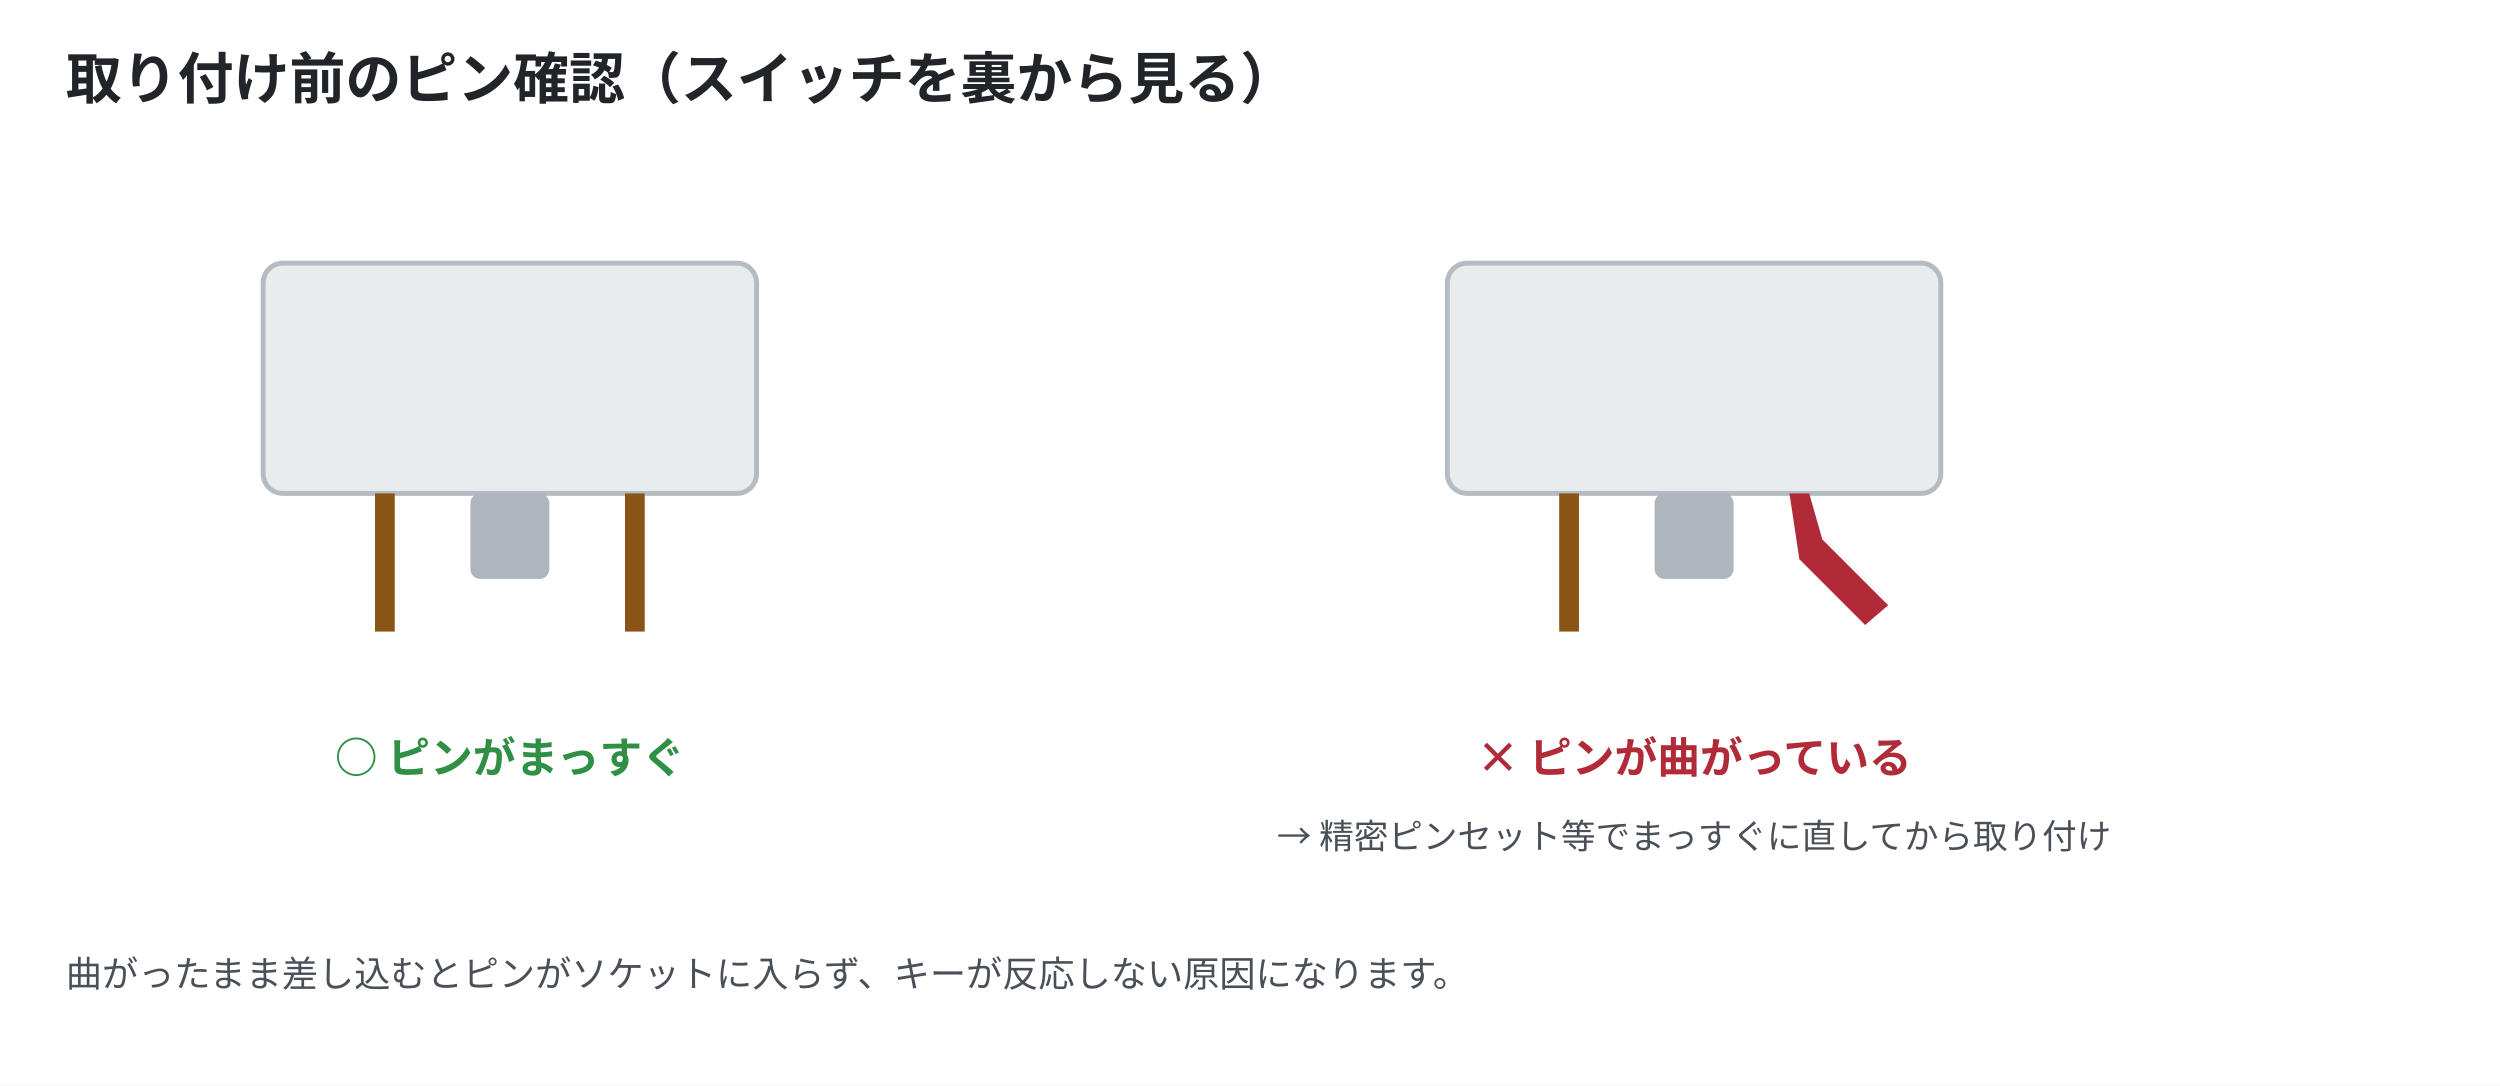
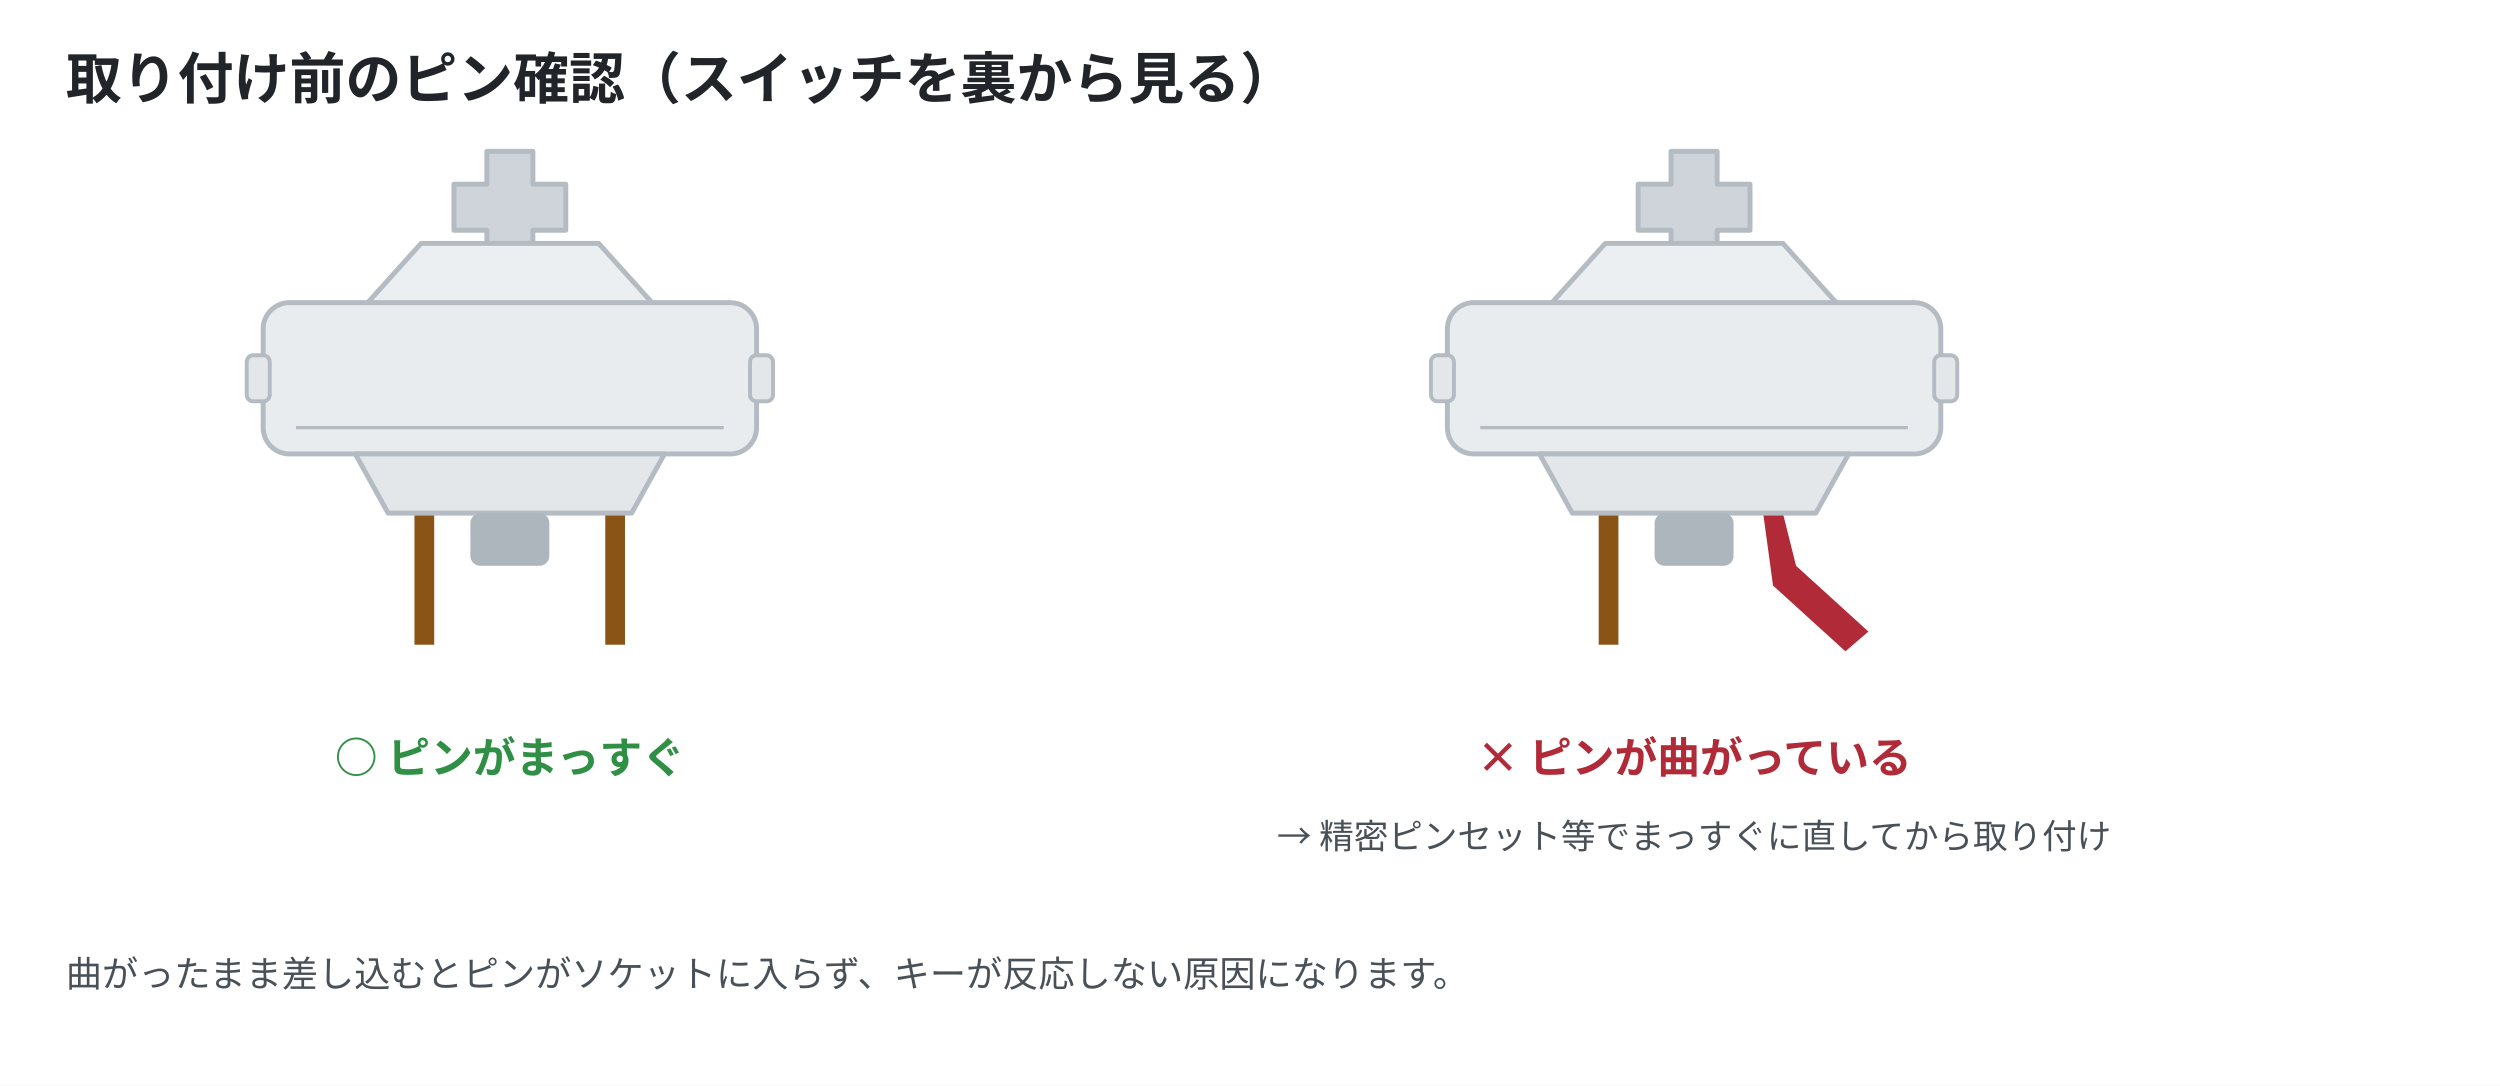
<svg xmlns="http://www.w3.org/2000/svg" width="760" height="330" viewBox="0 0 760 330" font-family="'Noto Sans CJK JP','Noto Sans JP','Hiragino Sans','Yu Gothic UI',sans-serif">
  <defs>
    <marker id="arr" markerWidth="7" markerHeight="7" refX="5" refY="3.5" orient="auto">
      <path d="M0,0 L7,3.5 L0,7 z" fill="#868e96" />
    </marker>
+     <g id="mxsw">
+       <path d="M68 2 h14 v10 h10 v14 h-10 v10 h-14 v-10 h-10 v-14 h10 z" fill="#ced4da" stroke="#b4bbc2" stroke-width="1.5" stroke-linejoin="round" />
+       <path d="M30 50 L48 30 H102 L120 50 Z" fill="#eceff1" stroke="#b4bbc2" stroke-width="1.5" stroke-linejoin="round" />
+       <rect x="0" y="48" width="150" height="46" rx="8" fill="#e9ecef" stroke="#b4bbc2" stroke-width="1.5" />
+       <rect x="-5" y="64" width="7" height="14" rx="2" fill="#e3e7ea" stroke="#b4bbc2" stroke-width="1.2" />
+       <rect x="148" y="64" width="7" height="14" rx="2" fill="#e3e7ea" stroke="#b4bbc2" stroke-width="1.2" />
+       <line x1="10" y1="86" x2="140" y2="86" stroke="#b4bbc2" stroke-width="1" />
+       <path d="M28 94 H122 L112 112 H38 Z" fill="#e3e7ea" stroke="#b4bbc2" stroke-width="1.5" stroke-linejoin="round" />
+       <rect x="63" y="112" width="24" height="16" rx="3" fill="#adb5bd" />
+     </g>
  </defs>
  <rect width="760" height="330" fill="#ffffff" />
  <text x="20" y="30" font-size="17" fill="#212529" text-anchor="start" font-weight="700">取り付け前のピン確認（スイッチを裏から見る）</text>
-   <rect x="80" y="80" width="150" height="70" rx="6" fill="#e9ecef" stroke="#b4bbc2" stroke-width="1.5" />
-   <rect x="143" y="150" width="24" height="26" rx="3" fill="#adb5bd" />
-   <rect x="114" y="150" width="6" height="42" fill="#8a5416" />
-   <rect x="190" y="150" width="6" height="42" fill="#8a5416" />
+   <rect x="126" y="156" width="6" height="40" fill="#8a5416" />
+   <rect x="184" y="156" width="6" height="40" fill="#8a5416" />
+   <use href="#mxsw" x="80" y="44" />
  <text x="155" y="235" font-size="13" fill="#2f8f45" text-anchor="middle" font-weight="700">○ ピンがまっすぐ</text>
-   <rect x="440" y="80" width="150" height="70" rx="6" fill="#e9ecef" stroke="#b4bbc2" stroke-width="1.5" />
-   <rect x="503" y="150" width="24" height="26" rx="3" fill="#adb5bd" />
-   <rect x="474" y="150" width="6" height="42" fill="#8a5416" />
-   <path d="M 550 150 l 4 14 l 20 20 l -7 6 l -20 -20 l -3 -20 z" fill="#b02a37" />
+   <rect x="486" y="156" width="6" height="40" fill="#8a5416" />
+   <path d="M 542 156 l 4 16 l 22 20 l -7 6 l -22 -20 l -3 -22 z" fill="#b02a37" />
+   <use href="#mxsw" x="440" y="44" />
  <text x="515" y="235" font-size="13" fill="#b02a37" text-anchor="middle" font-weight="700">× ピンが曲がっている</text>
  <text x="515" y="258" font-size="10.5" fill="#495057" text-anchor="middle">→ 精密ピンセット等でまっすぐに直してから取り付け</text>
  <text x="20" y="300" font-size="11" fill="#495057" text-anchor="start">曲がったまま差し込むとピンがソケットに入らず、キーが反応しない原因になります。</text>
</svg>
